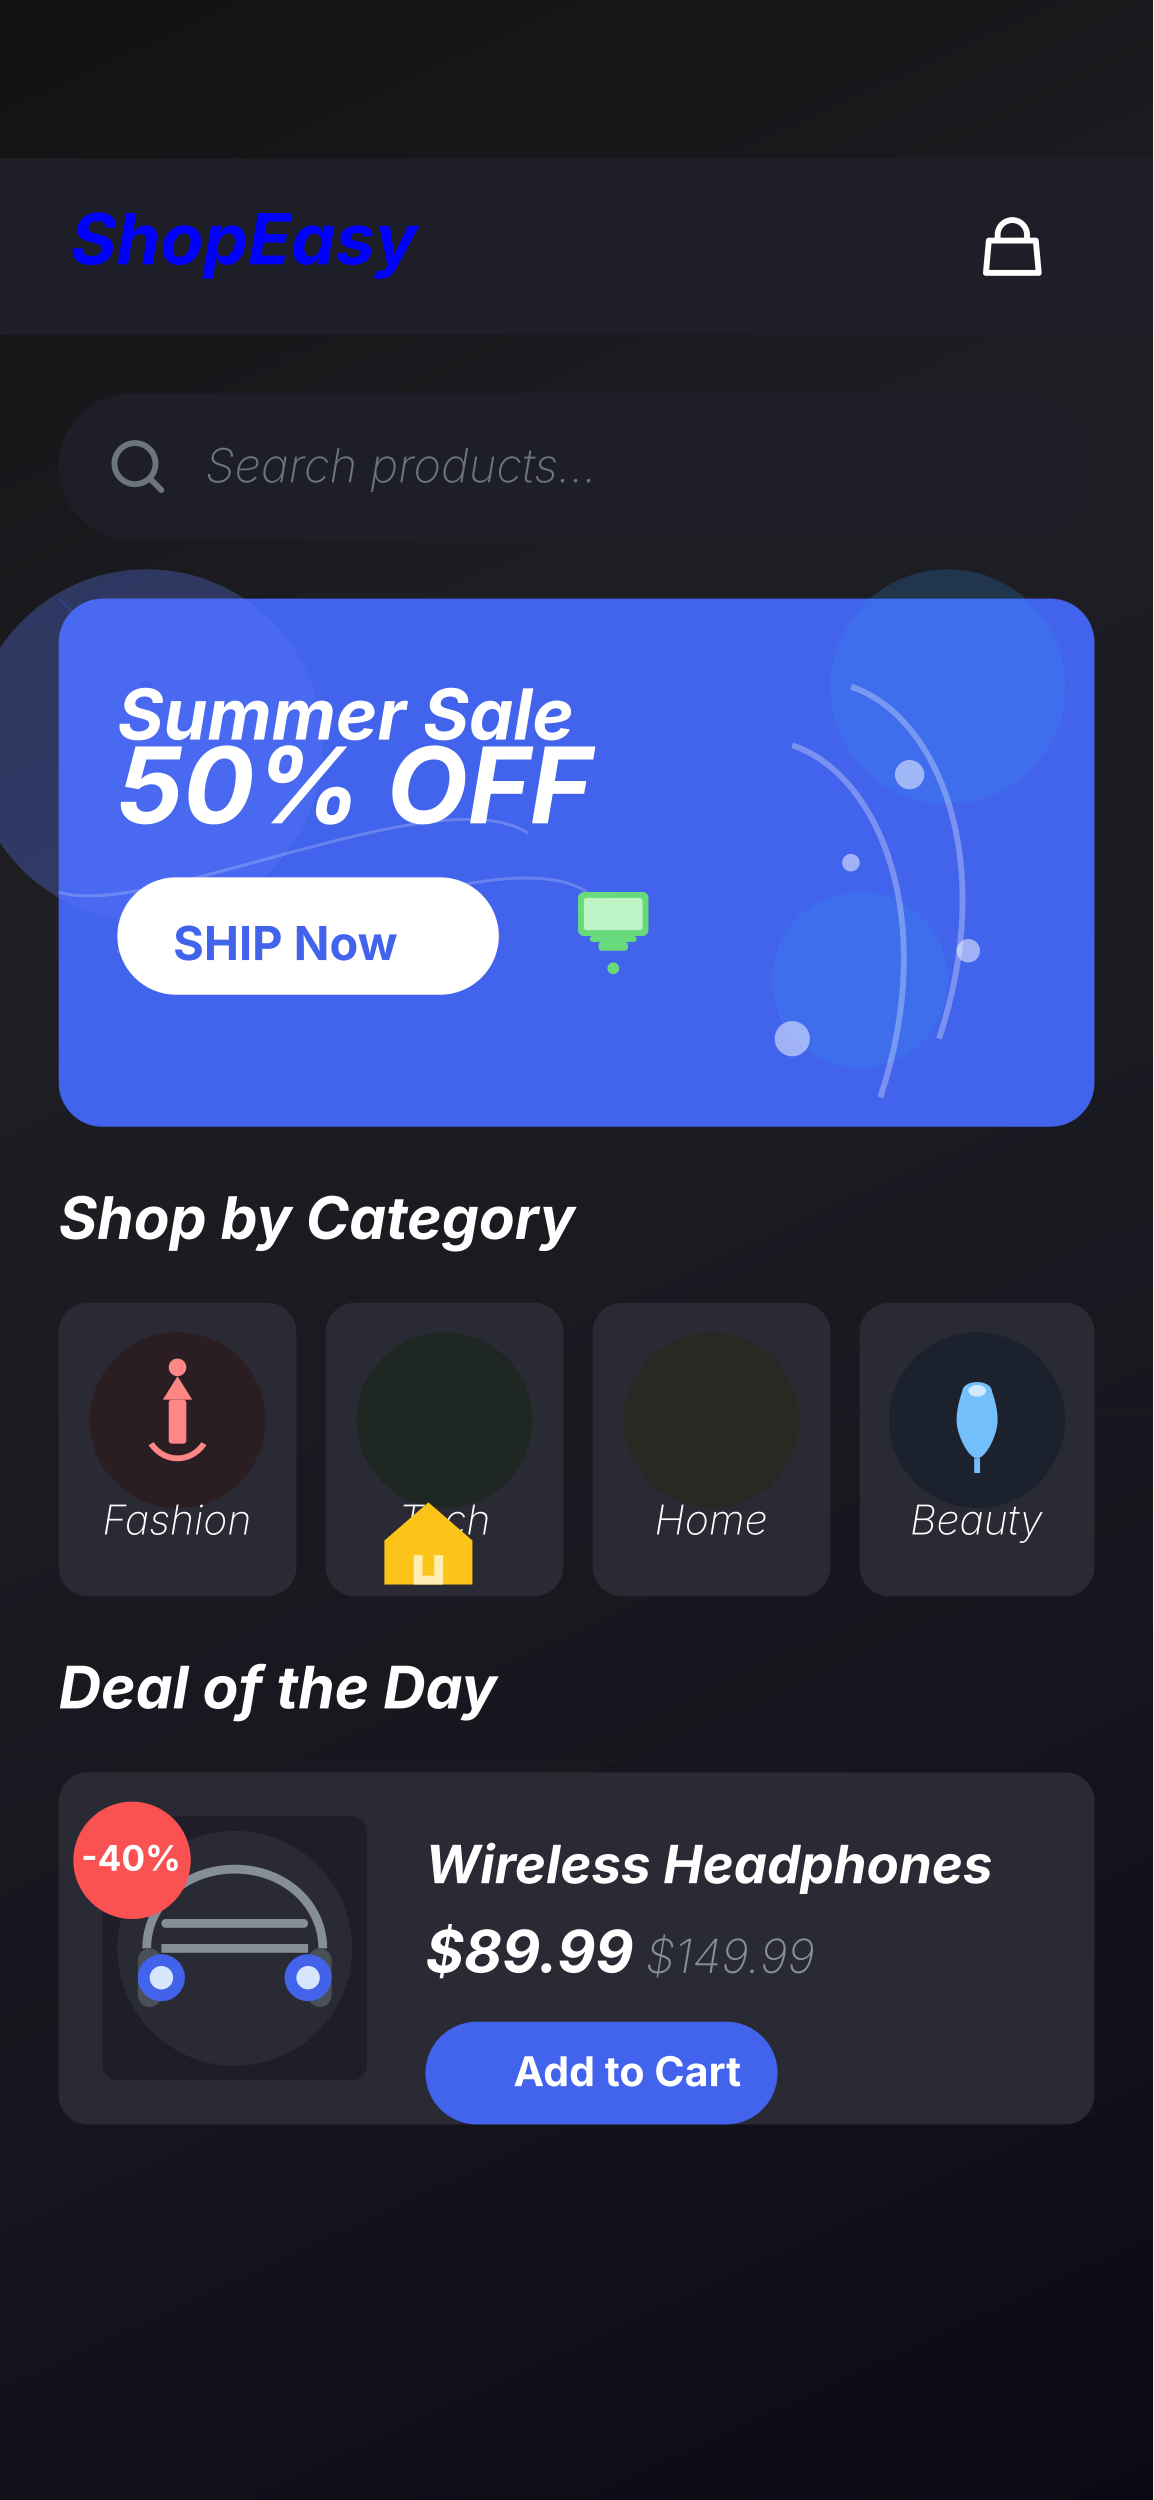
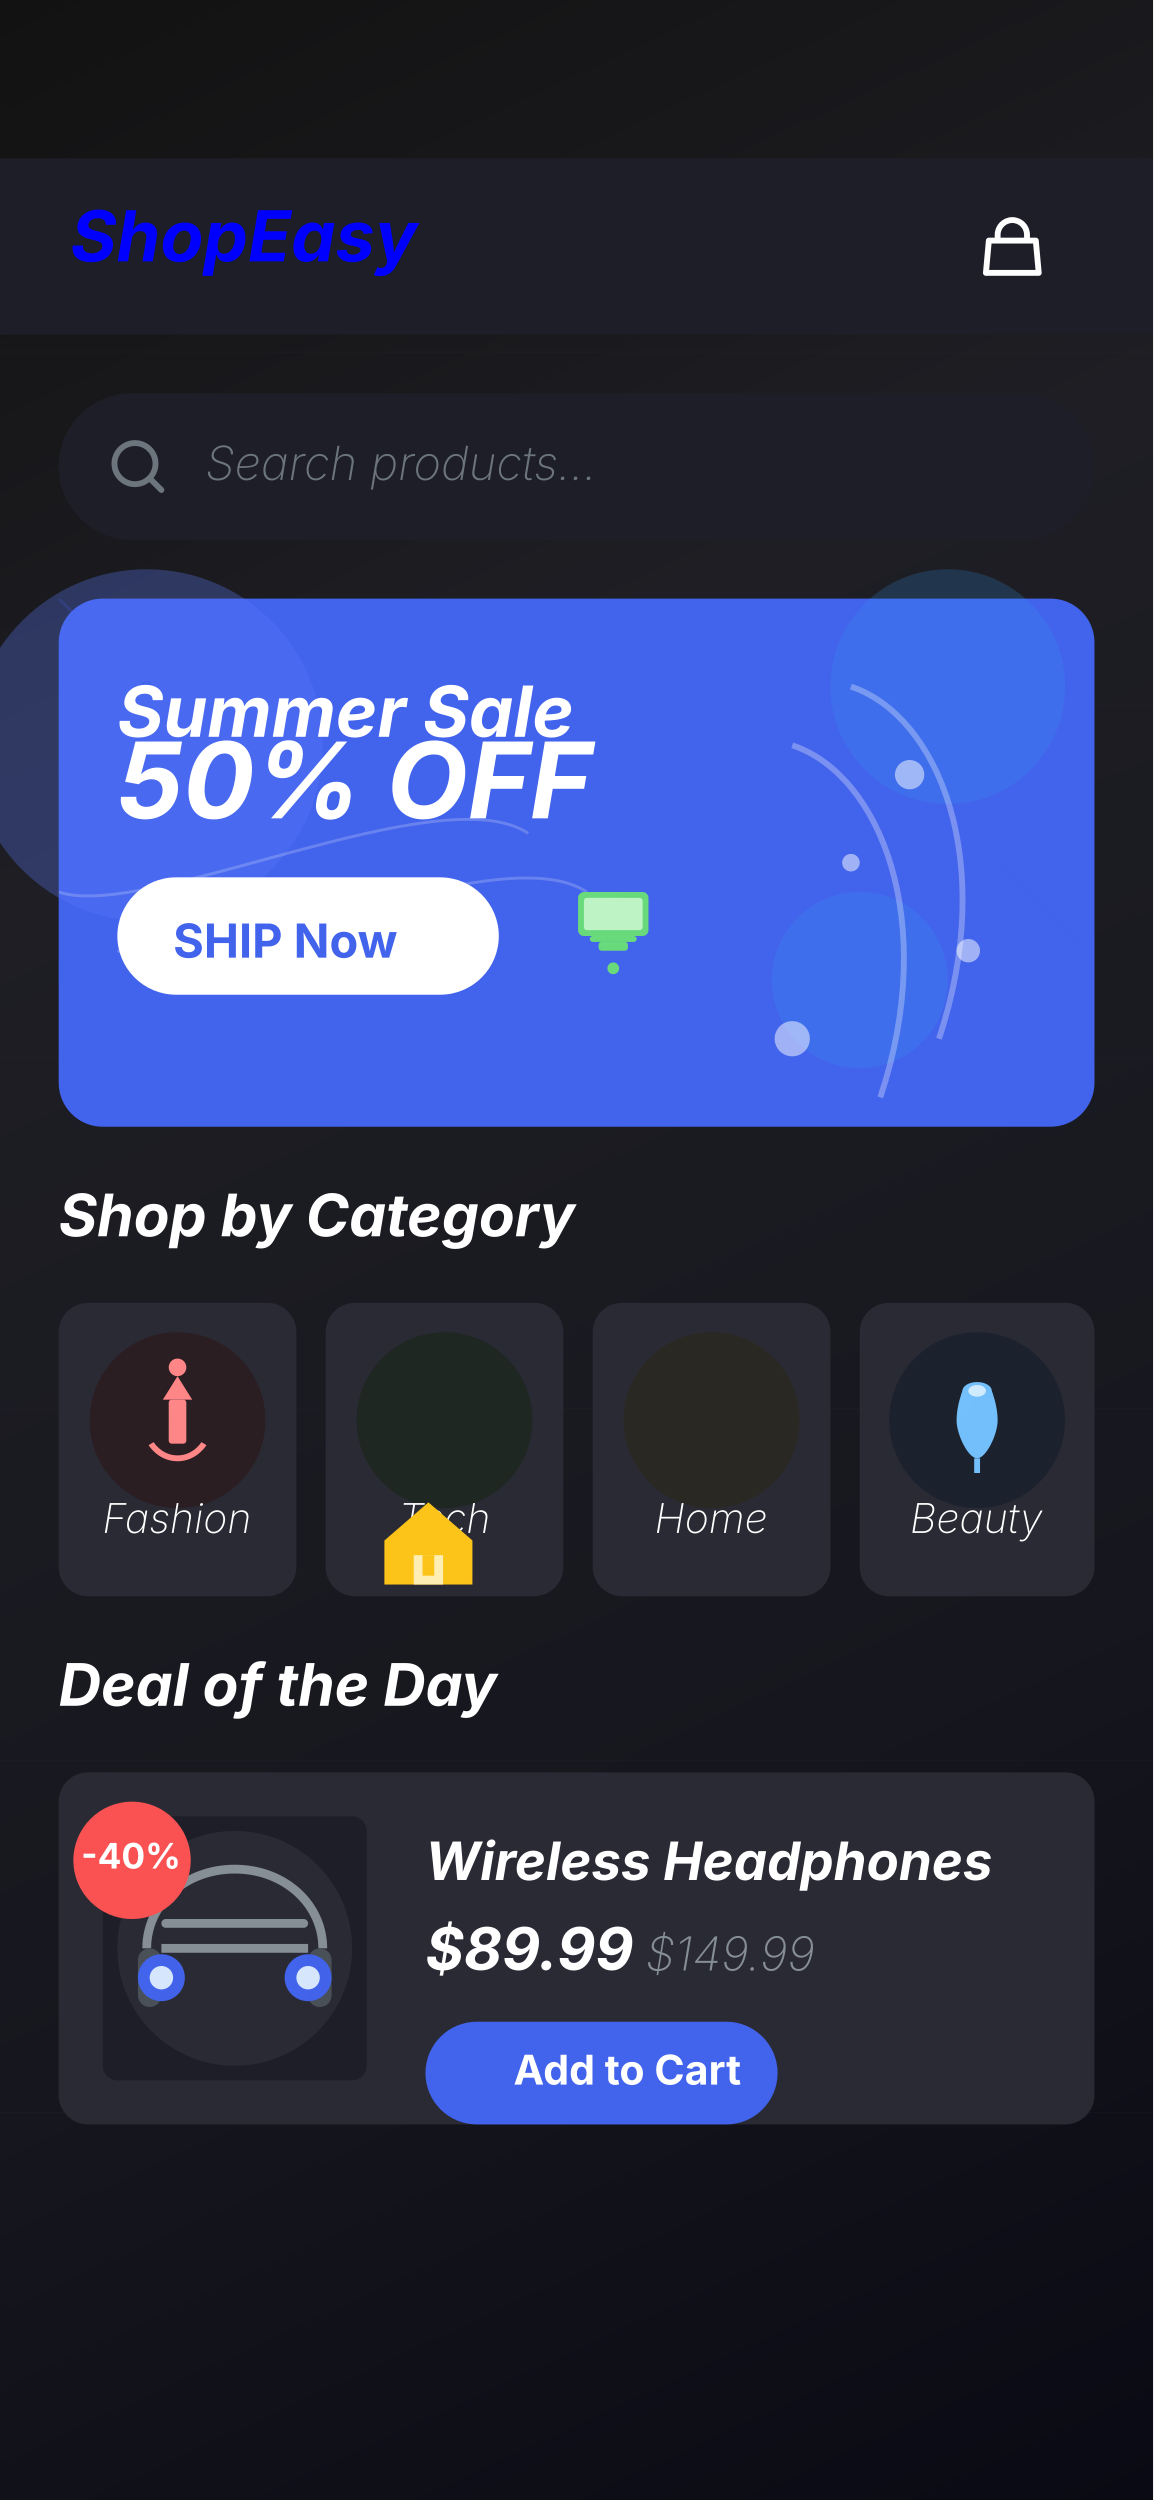
<svg xmlns="http://www.w3.org/2000/svg" width="393" height="852" viewBox="0 0 393 852" fill="none">
-   <rect width="393" height="852" fill="#FFFFFF" />
+   <rect width="393" height="852" fill="#F5F5F5" />
  <g id="ecommerce_homepage" clip-path="url(#clip0_0_1)">
-     <path id="Vector" d="M393 0H0V852H393V0Z" fill="#FFFFFF" />
+     <path id="Vector" d="M393 0H0V852H393V0Z" fill="white" />
    <g id="Clip path group">
      <mask id="mask0_0_1" style="mask-type:luminance" maskUnits="userSpaceOnUse" x="0" y="0" width="393" height="852">
        <g id="clip0_0_1">
          <path id="Vector_2" d="M393 0H0V852H393V0Z" fill="white" />
        </g>
      </mask>
      <g mask="url(#mask0_0_1)">
        <g id="ecommerce_homepage_2">
-           <path id="Vector_3" d="M393 0H0V852H393V0Z" fill="url(#paint0_linear_0_1)" />
-           <path id="Vector_2_2" opacity="0.1" d="M0 120H393" stroke="#303042" stroke-width="0.5" />
-           <path id="Vector_3_2" opacity="0.1" d="M0 240H393" stroke="#303042" stroke-width="0.5" />
-           <path id="Vector_4" opacity="0.1" d="M0 360H393" stroke="#303042" stroke-width="0.5" />
-           <path id="Vector_5" opacity="0.1" d="M0 480H393" stroke="#303042" stroke-width="0.5" />
-           <path id="Vector_6" opacity="0.1" d="M0 600H393" stroke="#303042" stroke-width="0.5" />
-           <path id="Vector_7" opacity="0.1" d="M0 720H393" stroke="#303042" stroke-width="0.5" />
-           <path id="Vector_8" d="M393 54H0V114H393V54Z" fill="url(#paint1_linear_0_1)" />
-           <text id="ShopEasy" fill="#0000FF" xml:space="preserve" style="white-space: pre" font-family="SF Pro Display" font-size="24" font-style="italic" font-weight="bold" letter-spacing="0em">
-             <tspan x="24" y="90.062">ShopEasy</tspan>
-           </text>
-           <g id="shoppingBag">
-             <path id="Vector_9" d="M340 82V80C340 77.239 342.239 75 345 75C347.761 75 350 77.239 350 80V82M337 82H353L354 93H336L337 82Z" stroke="white" stroke-width="2" stroke-linecap="round" stroke-linejoin="round" />
-           </g>
-           <path id="Vector_10" d="M348 134H45C31.193 134 20 145.193 20 159C20 172.807 31.193 184 45 184H348C361.807 184 373 172.807 373 159C373 145.193 361.807 134 348 134Z" fill="#1E1E28" />
-           <g id="searchIcon">
-             <path id="Vector_11" d="M46 165C49.866 165 53 161.866 53 158C53 154.134 49.866 151 46 151C42.134 151 39 154.134 39 158C39 161.866 42.134 165 46 165Z" stroke="#6C757D" stroke-width="2" />
-             <path id="Vector_12" d="M55 167L51 163" stroke="#6C757D" stroke-width="2" stroke-linecap="round" />
-           </g>
-           <text id="Search products..." fill="#6C757D" xml:space="preserve" style="white-space: pre" font-family="SF Pro Text" font-size="16" font-style="italic" font-weight="200" letter-spacing="0em">
-             <tspan x="70" y="164.376">Search products...</tspan>
-           </text>
-           <path id="Vector_13" d="M358 204H35C26.716 204 20 210.716 20 219V369C20 377.284 26.716 384 35 384H358C366.284 384 373 377.284 373 369V219C373 210.716 366.284 204 358 204Z" fill="url(#paint2_linear_0_1)" />
-           <path id="Vector_14" opacity="0.3" d="M50 314C83.137 314 110 287.137 110 254C110 220.863 83.137 194 50 194C16.863 194 -10 220.863 -10 254C-10 287.137 16.863 314 50 314Z" fill="#5C7CFA" />
-           <path id="Vector_15" opacity="0.2" d="M323 274C345.091 274 363 256.091 363 234C363 211.909 345.091 194 323 194C300.909 194 283 211.909 283 234C283 256.091 300.909 274 323 274Z" fill="#339AF0" />
-           <path id="Vector_16" opacity="0.2" d="M293 364C309.569 364 323 350.569 323 334C323 317.431 309.569 304 293 304C276.431 304 263 317.431 263 334C263 350.569 276.431 364 293 364Z" fill="#339AF0" />
+           <path id="Vector_3" d="M393 0H0V852H393V0Z" fill="white" />
          <g id="Clip path group_2">
-             <mask id="mask1_0_1" style="mask-type:luminance" maskUnits="userSpaceOnUse" x="20" y="204" width="350" height="180">
-               <g id="clip1_0_1">
-                 <path id="Vector_17" d="M370 204H20V384H370V204Z" fill="white" />
-               </g>
-             </mask>
-             <g mask="url(#mask1_0_1)">
-               <g id="bannerElements">
-                 <path id="Vector_17_2" opacity="0.3" d="M290 234C320 244 340 294 320 354" stroke="white" stroke-width="2" />
-                 <path id="Vector_18" opacity="0.3" d="M270 254C300 264 320 314 300 374" stroke="white" stroke-width="2" />
-                 <path id="Vector_19" opacity="0.5" d="M310 269C312.761 269 315 266.761 315 264C315 261.239 312.761 259 310 259C307.239 259 305 261.239 305 264C305 266.761 307.239 269 310 269Z" fill="white" />
-                 <path id="Vector_20" opacity="0.5" d="M290 297C291.657 297 293 295.657 293 294C293 292.343 291.657 291 290 291C288.343 291 287 292.343 287 294C287 295.657 288.343 297 290 297Z" fill="white" />
-                 <path id="Vector_21" opacity="0.5" d="M330 328C332.209 328 334 326.209 334 324C334 321.791 332.209 320 330 320C327.791 320 326 321.791 326 324C326 326.209 327.791 328 330 328Z" fill="white" />
-                 <path id="Vector_22" opacity="0.5" d="M270 360C273.314 360 276 357.314 276 354C276 350.686 273.314 348 270 348C266.686 348 264 350.686 264 354C264 357.314 266.686 360 270 360Z" fill="white" />
-                 <path id="Vector_23" opacity="0.2" d="M40 324C70 334 170 284 200 304" stroke="white" />
-                 <path id="Vector_24" opacity="0.2" d="M20 304C50 314 150 264 180 284" stroke="white" />
-                 <path id="Vector_25" opacity="0.2" d="M20 204L50 234L20 264" stroke="#4263EB" />
-                 <path id="Vector_26" opacity="0.2" d="M340 354L370 324L340 294" stroke="#4263EB" />
-                 <path id="Vector_27" d="M50 236C51.105 236 52 235.105 52 234C52 232.895 51.105 232 50 232C48.895 232 48 232.895 48 234C48 235.105 48.895 236 50 236Z" fill="#4263EB" />
-                 <path id="Vector_28" d="M340 326C341.105 326 342 325.105 342 324C342 322.895 341.105 322 340 322C338.895 322 338 322.895 338 324C338 325.105 338.895 326 340 326Z" fill="#4263EB" />
+             <g id="Mask group">
+               <mask id="mask1_0_1" style="mask-type:luminance" maskUnits="userSpaceOnUse" x="0" y="0" width="393" height="852">
+                 <g id="Group">
+                   <g id="clip0_0_1_2">
+                     <path id="Vector_2_2" d="M393 0H0V852H393V0Z" fill="white" />
+                   </g>
+                 </g>
+               </mask>
+               <g mask="url(#mask1_0_1)">
+                 <g id="Group_2">
+                   <g id="ecommerce_homepage_2_2">
+                     <path id="Vector_3_2" d="M393 0H0V852H393V0Z" fill="url(#paint0_linear_0_1)" />
+                     <path id="Vector_2_2_2" opacity="0.1" d="M0 120H393" stroke="#303042" stroke-width="0.5" />
+                     <path id="Vector_3_2_2" opacity="0.1" d="M0 240H393" stroke="#303042" stroke-width="0.5" />
+                     <path id="Vector_4" opacity="0.1" d="M0 360H393" stroke="#303042" stroke-width="0.5" />
+                     <path id="Vector_5" opacity="0.1" d="M0 480H393" stroke="#303042" stroke-width="0.5" />
+                     <path id="Vector_6" opacity="0.1" d="M0 600H393" stroke="#303042" stroke-width="0.5" />
+                     <path id="Vector_7" opacity="0.1" d="M0 720H393" stroke="#303042" stroke-width="0.5" />
+                     <path id="Vector_8" d="M393 54H0V114H393V54Z" fill="url(#paint1_linear_0_1)" />
+                     <text id="ShopEasy" fill="#0000FF" xml:space="preserve" style="white-space: pre" font-family="SF Pro Display" font-size="24" font-style="italic" font-weight="bold" letter-spacing="0em">
+                       <tspan x="24" y="89.094">ShopEasy</tspan>
+                     </text>
+                     <g id="shoppingBag">
+                       <path id="Vector_9" d="M340 82V80C340 77.239 342.239 75 345 75C347.761 75 350 77.239 350 80V82M337 82H353L354 93H336L337 82Z" stroke="white" stroke-width="2" stroke-linecap="round" stroke-linejoin="round" />
+                     </g>
+                     <path id="Vector_10" d="M348 134H45C31.193 134 20 145.193 20 159C20 172.807 31.193 184 45 184H348C361.807 184 373 172.807 373 159C373 145.193 361.807 134 348 134Z" fill="#1E1E28" />
+                     <g id="searchIcon">
+                       <path id="Vector_11" d="M46 165C49.866 165 53 161.866 53 158C53 154.134 49.866 151 46 151C42.134 151 39 154.134 39 158C39 161.866 42.134 165 46 165Z" stroke="#6C757D" stroke-width="2" />
+                       <path id="Vector_12" d="M55 167L51 163" stroke="#6C757D" stroke-width="2" stroke-linecap="round" />
+                     </g>
+                     <text id="Search products..." fill="#6C757D" xml:space="preserve" style="white-space: pre" font-family="SF Pro Text" font-size="16" font-style="italic" font-weight="200" letter-spacing="0em">
+                       <tspan x="70" y="163.564">Search products...</tspan>
+                     </text>
+                     <path id="Vector_13" d="M358 204H35C26.716 204 20 210.716 20 219V369C20 377.284 26.716 384 35 384H358C366.284 384 373 377.284 373 369V219C373 210.716 366.284 204 358 204Z" fill="url(#paint2_linear_0_1)" />
+                     <path id="Vector_14" opacity="0.3" d="M50 314C83.137 314 110 287.137 110 254C110 220.863 83.137 194 50 194C16.863 194 -10 220.863 -10 254C-10 287.137 16.863 314 50 314Z" fill="#5C7CFA" />
+                     <path id="Vector_15" opacity="0.2" d="M323 274C345.091 274 363 256.091 363 234C363 211.909 345.091 194 323 194C300.909 194 283 211.909 283 234C283 256.091 300.909 274 323 274Z" fill="#339AF0" />
+                     <path id="Vector_16" opacity="0.2" d="M293 364C309.569 364 323 350.569 323 334C323 317.431 309.569 304 293 304C276.431 304 263 317.431 263 334C263 350.569 276.431 364 293 364Z" fill="#339AF0" />
+                     <g id="Clip path group_2_2">
+                       <g id="Mask group_2">
+                         <mask id="mask2_0_1" style="mask-type:luminance" maskUnits="userSpaceOnUse" x="20" y="204" width="350" height="180">
+                           <g id="Group_3">
+                             <g id="clip1_0_1">
+                               <path id="Vector_17" d="M370 204H20V384H370V204Z" fill="white" />
+                             </g>
+                           </g>
+                         </mask>
+                         <g mask="url(#mask2_0_1)">
+                           <g id="Group_4">
+                             <g id="bannerElements">
+                               <path id="Vector_17_2" opacity="0.3" d="M290 234C320 244 340 294 320 354" stroke="white" stroke-width="2" />
+                               <path id="Vector_18" opacity="0.3" d="M270 254C300 264 320 314 300 374" stroke="white" stroke-width="2" />
+                               <path id="Vector_19" opacity="0.5" d="M310 269C312.761 269 315 266.761 315 264C315 261.239 312.761 259 310 259C307.239 259 305 261.239 305 264C305 266.761 307.239 269 310 269Z" fill="white" />
+                               <path id="Vector_20" opacity="0.5" d="M290 297C291.657 297 293 295.657 293 294C293 292.343 291.657 291 290 291C288.343 291 287 292.343 287 294C287 295.657 288.343 297 290 297Z" fill="white" />
+                               <path id="Vector_21" opacity="0.5" d="M330 328C332.209 328 334 326.209 334 324C334 321.791 332.209 320 330 320C327.791 320 326 321.791 326 324C326 326.209 327.791 328 330 328Z" fill="white" />
+                               <path id="Vector_22" opacity="0.5" d="M270 360C273.314 360 276 357.314 276 354C276 350.686 273.314 348 270 348C266.686 348 264 350.686 264 354C264 357.314 266.686 360 270 360Z" fill="white" />
+                               <path id="Vector_23" opacity="0.2" d="M40 324C70 334 170 284 200 304" stroke="white" />
+                               <path id="Vector_24" opacity="0.2" d="M20 304C50 314 150 264 180 284" stroke="white" />
+                               <path id="Vector_25" opacity="0.2" d="M20 204L50 234L20 264" stroke="#4263EB" />
+                               <path id="Vector_26" opacity="0.2" d="M340 354L370 324L340 294" stroke="#4263EB" />
+                               <path id="Vector_27" d="M50 236C51.105 236 52 235.105 52 234C52 232.895 51.105 232 50 232C48.895 232 48 232.895 48 234C48 235.105 48.895 236 50 236Z" fill="#4263EB" />
+                               <path id="Vector_28" d="M340 326C341.105 326 342 325.105 342 324C342 322.895 341.105 322 340 322C338.895 322 338 322.895 338 324C338 325.105 338.895 326 340 326Z" fill="#4263EB" />
+                             </g>
+                           </g>
+                         </g>
+                       </g>
+                     </g>
+                     <text id="Summer Sale" fill="white" xml:space="preserve" style="white-space: pre" font-family="SF Pro Display" font-size="24" font-style="italic" font-weight="bold" letter-spacing="0em">
+                       <tspan x="40" y="251.093">Summer Sale</tspan>
+                     </text>
+                     <text id="50% OFF" fill="white" xml:space="preserve" style="white-space: pre" font-family="SF Pro Display" font-size="36" font-style="italic" font-weight="bold" letter-spacing="0em">
+                       <tspan x="40" y="278.891">50% OFF</tspan>
+                     </text>
+                     <path id="Vector_29" d="M150 299H60C48.954 299 40 307.954 40 319C40 330.046 48.954 339 60 339H150C161.046 339 170 330.046 170 319C170 307.954 161.046 299 150 299Z" fill="white" />
+                     <text id="SHOP NOW" fill="#4263EB" xml:space="preserve" style="white-space: pre" font-family="SF Pro Text" font-size="16" font-weight="bold" letter-spacing="0em">
+                       <tspan x="59" y="326.375">SHIP Now</tspan>
+                     </text>
+                     <text id="Shop by Category" fill="white" xml:space="preserve" style="white-space: pre" font-family="SF Pro Display" font-size="20" font-style="italic" font-weight="bold" letter-spacing="0em">
+                       <tspan x="20" y="421.327">Shop by Category</tspan>
+                     </text>
+                     <path id="Vector_30" d="M91 444H30C24.477 444 20 448.477 20 454V534C20 539.523 24.477 544 30 544H91C96.523 544 101 539.523 101 534V454C101 448.477 96.523 444 91 444Z" fill="url(#paint3_linear_0_1)" />
+                     <path id="Vector_31" opacity="0.5" d="M60.5 514C77.069 514 90.5 500.569 90.5 484C90.5 467.431 77.069 454 60.5 454C43.931 454 30.5 467.431 30.5 484C30.5 500.569 43.931 514 60.5 514Z" fill="#2A1212" />
+                     <g id="fashionIcon">
+                       <path id="Vector_32" d="M60.5 469L65.5 477H55.5L60.5 469Z" fill="url(#paint4_linear_0_1)" />
+                       <path id="Vector_33" d="M62.5 477H58.5C57.948 477 57.5 477.448 57.5 478V491C57.5 491.552 57.948 492 58.5 492H62.5C63.052 492 63.5 491.552 63.5 491V478C63.5 477.448 63.052 477 62.5 477Z" fill="url(#paint5_linear_0_1)" />
+                       <path id="Vector_34" d="M51.5 492C51.5 492 54.5 497 60.5 497C66.5 497 69.5 492 69.5 492" stroke="url(#paint6_linear_0_1)" stroke-width="2" />
+                       <path id="Vector_35" d="M60.5 469C62.157 469 63.5 467.657 63.5 466C63.5 464.343 62.157 463 60.5 463C58.843 463 57.5 464.343 57.5 466C57.5 467.657 58.843 469 60.5 469Z" fill="url(#paint7_linear_0_1)" />
+                     </g>
+                     <text id="Fashion" fill="white" xml:space="preserve" style="white-space: pre" font-family="SF Pro Text" font-size="14" font-style="italic" font-weight="200" letter-spacing="0em">
+                       <tspan x="34.899" y="522.431">Fashion</tspan>
+                     </text>
+                     <path id="Vector_36" d="M182 444H121C115.477 444 111 448.477 111 454V534C111 539.523 115.477 544 121 544H182C187.523 544 192 539.523 192 534V454C192 448.477 187.523 444 182 444Z" fill="url(#paint8_linear_0_1)" />
+                     <path id="Vector_37" opacity="0.5" d="M151.5 514C168.069 514 181.5 500.569 181.5 484C181.5 467.431 168.069 454 151.5 454C134.931 454 121.5 467.431 121.5 484C121.5 500.569 134.931 514 151.5 514Z" fill="#122310" />
+                     <text id="Tech" fill="white" xml:space="preserve" style="white-space: pre" font-family="SF Pro Text" font-size="14" font-style="italic" font-weight="200" letter-spacing="0em">
+                       <tspan x="135.777" y="522.431">Tech</tspan>
+                     </text>
+                     <path id="Vector_43" d="M273 444H212C206.477 444 202 448.477 202 454V534C202 539.523 206.477 544 212 544H273C278.523 544 283 539.523 283 534V454C283 448.477 278.523 444 273 444Z" fill="url(#paint9_linear_0_1)" />
+                     <path id="Vector_44" opacity="0.5" d="M242.5 514C259.069 514 272.5 500.569 272.5 484C272.5 467.431 259.069 454 242.5 454C225.931 454 212.5 467.431 212.5 484C212.5 500.569 225.931 514 242.5 514Z" fill="#2A2511" />
+                     <g id="homeIcon">
+                       <path id="Vector_45" d="M131 525L146 512L161 525V540H131V525Z" fill="url(#paint10_linear_0_1)" />
+                       <path id="Vector_46" opacity="0.8" d="M151 530H141V540H151V530Z" fill="#FFF9DB" />
+                       <path id="Vector_47" d="M148 530H144V537H148V530Z" fill="url(#paint11_linear_0_1)" />
+                     </g>
+                     <text id="Home" fill="white" xml:space="preserve" style="white-space: pre" font-family="SF Pro Text" font-size="14" font-style="italic" font-weight="200" letter-spacing="0em">
+                       <tspan x="223.045" y="522.431">Home</tspan>
+                     </text>
+                     <path id="Vector_48" d="M363 444H303C297.477 444 293 448.477 293 454V534C293 539.523 297.477 544 303 544H363C368.523 544 373 539.523 373 534V454C373 448.477 368.523 444 363 444Z" fill="url(#paint12_linear_0_1)" />
+                     <path id="Vector_49" opacity="0.5" d="M333 514C349.569 514 363 500.569 363 484C363 467.431 349.569 454 333 454C316.431 454 303 467.431 303 484C303 500.569 316.431 514 333 514Z" fill="#0E1A25" />
+                     <g id="beautyIcon">
+                       <path id="Vector_50" d="M328 474C328 474 326 479 326 484C326 489 330 497 333 497C336 497 340 489 340 484C340 479 338 474 338 474H328Z" fill="url(#paint13_linear_0_1)" />
+                       <path id="Vector_51" d="M333 477C335.761 477 338 475.657 338 474C338 472.343 335.761 471 333 471C330.239 471 328 472.343 328 474C328 475.657 330.239 477 333 477Z" fill="url(#paint14_linear_0_1)" />
+                       <path id="Vector_52" opacity="0.8" d="M333 476C334.657 476 336 475.105 336 474C336 472.895 334.657 472 333 472C331.343 472 330 472.895 330 474C330 475.105 331.343 476 333 476Z" fill="#E7F5FF" />
+                       <path id="Vector_53" d="M334 497H332V502H334V497Z" fill="url(#paint15_linear_0_1)" />
+                     </g>
+                     <text id="Beauty" fill="white" xml:space="preserve" style="white-space: pre" font-family="SF Pro Text" font-size="14" font-style="italic" font-weight="200" letter-spacing="0em">
+                       <tspan x="310.1" y="522.431">Beauty</tspan>
+                     </text>
+                     <text id="Deal of the Day" fill="white" xml:space="preserve" style="white-space: pre" font-family="SF Pro Display" font-size="20" font-style="italic" font-weight="bold" letter-spacing="0em">
+                       <tspan x="20" y="581.327">Deal of the Day</tspan>
+                     </text>
+                     <path id="Vector_54" d="M363 604H30C24.477 604 20 608.477 20 614V714C20 719.523 24.477 724 30 724H363C368.523 724 373 719.523 373 714V614C373 608.477 368.523 604 363 604Z" fill="url(#paint16_linear_0_1)" />
+                     <path id="Vector_55" d="M120 619H40C37.239 619 35 621.239 35 624V704C35 706.761 37.239 709 40 709H120C122.761 709 125 706.761 125 704V624C125 621.239 122.761 619 120 619Z" fill="#1E1E28" />
+                     <g id="headphonesImage">
+                       <path id="Vector_56" d="M80 704C102.091 704 120 686.091 120 664C120 641.909 102.091 624 80 624C57.909 624 40 641.909 40 664C40 686.091 57.909 704 80 704Z" fill="#2A2A35" />
+                       <path id="Vector_57" d="M50 664C50 649 63 637 80 637C97 637 110 649 110 664" stroke="#868E96" stroke-width="3" />
+                       <path id="Vector_58" d="M55 668C55 665.791 53.209 664 51 664C48.791 664 47 665.791 47 668V680C47 682.209 48.791 684 51 684C53.209 684 55 682.209 55 680V668Z" fill="url(#paint17_linear_0_1)" />
+                       <path id="Vector_59" d="M113 668C113 665.791 111.209 664 109 664C106.791 664 105 665.791 105 668V680C105 682.209 106.791 684 109 684C111.209 684 113 682.209 113 680V668Z" fill="url(#paint18_linear_0_1)" />
+                       <path id="Vector_60" d="M55 664H105" stroke="#868E96" stroke-width="3" />
+                       <path id="Vector_61" d="M103.5 654H56.5C55.672 654 55 654.672 55 655.5C55 656.328 55.672 657 56.5 657H103.5C104.328 657 105 656.328 105 655.5C105 654.672 104.328 654 103.5 654Z" fill="#868E96" />
+                       <path id="Vector_62" d="M55 682C59.418 682 63 678.418 63 674C63 669.582 59.418 666 55 666C50.582 666 47 669.582 47 674C47 678.418 50.582 682 55 682Z" fill="url(#paint19_linear_0_1)" />
+                       <path id="Vector_63" d="M105 682C109.418 682 113 678.418 113 674C113 669.582 109.418 666 105 666C100.582 666 97 669.582 97 674C97 678.418 100.582 682 105 682Z" fill="url(#paint20_linear_0_1)" />
+                       <path id="Vector_64" opacity="0.9" d="M55 678C57.209 678 59 676.209 59 674C59 671.791 57.209 670 55 670C52.791 670 51 671.791 51 674C51 676.209 52.791 678 55 678Z" fill="#E7F5FF" />
+                       <path id="Vector_65" opacity="0.9" d="M105 678C107.209 678 109 676.209 109 674C109 671.791 107.209 670 105 670C102.791 670 101 671.791 101 674C101 676.209 102.791 678 105 678Z" fill="#E7F5FF" />
+                     </g>
+                     <path id="Vector_66" d="M45 654C56.046 654 65 645.046 65 634C65 622.954 56.046 614 45 614C33.954 614 25 622.954 25 634C25 645.046 33.954 654 45 654Z" fill="url(#paint21_linear_0_1)" />
+                     <text id="-40%" fill="white" xml:space="preserve" style="white-space: pre" font-family="SF Pro Text" font-size="12" font-weight="bold" letter-spacing="0em">
+                       <tspan x="27.645" y="636.798">-40%</tspan>
+                     </text>
+                     <text id="Wireless Headphones" fill="white" xml:space="preserve" style="white-space: pre" font-family="SF Pro Display" font-size="18" font-style="italic" font-weight="bold" letter-spacing="0em">
+                       <tspan x="145" y="640.694">Wireless Headphones</tspan>
+                     </text>
+                     <text id="$89.99" fill="white" xml:space="preserve" style="white-space: pre" font-family="SF Pro Display" font-size="20" font-style="italic" font-weight="bold" letter-spacing="0em">
+                       <tspan x="145" y="671.327">$89.99</tspan>
+                     </text>
+                     <text id="$149.99" fill="#868E96" xml:space="preserve" style="white-space: pre" font-family="SF Pro Text" font-size="16" font-style="italic" font-weight="200" letter-spacing="0em" text-decoration="line-through">
+                       <tspan x="220" y="671.562">$149.99</tspan>
+                     </text>
+                     <path id="Vector_67" d="M247.5 689H162.5C152.835 689 145 696.835 145 706.5C145 716.165 152.835 724 162.5 724H247.5C257.165 724 265 716.165 265 706.5C265 696.835 257.165 689 247.5 689Z" fill="url(#paint22_linear_0_1)" />
+                     <text id="Add to Cart" fill="white" xml:space="preserve" style="white-space: pre" font-family="SF Pro Text" font-size="14" font-weight="bold" letter-spacing="0em">
+                       <tspan x="175" y="710.431">Add to Cart</tspan>
+                     </text>
+                   </g>
+                 </g>
              </g>
            </g>
          </g>
-           <text id="Summer Sale" fill="white" xml:space="preserve" style="white-space: pre" font-family="SF Pro Display" font-size="24" font-style="italic" font-weight="bold" letter-spacing="0em">
-             <tspan x="40" y="252.062">Summer Sale</tspan>
-           </text>
-           <text id="50% OFF" fill="white" xml:space="preserve" style="white-space: pre" font-family="SF Pro Display" font-size="36" font-style="italic" font-weight="bold" letter-spacing="0em">
-             <tspan x="40" y="280.594">50% OFF</tspan>
-           </text>
-           <path id="Vector_29" d="M150 299H60C48.954 299 40 307.954 40 319C40 330.046 48.954 339 60 339H150C161.046 339 170 330.046 170 319C170 307.954 161.046 299 150 299Z" fill="white" />
-           <text id="SHOP NOW" fill="#4263EB" xml:space="preserve" style="white-space: pre" font-family="SF Pro Text" font-size="16" font-weight="bold" letter-spacing="0em">
-             <tspan x="59" y="327.188">SHIP Now</tspan>
-           </text>
-           <text id="Shop by Category" fill="white" xml:space="preserve" style="white-space: pre" font-family="SF Pro Display" font-size="20" font-style="italic" font-weight="bold" letter-spacing="0em">
-             <tspan x="20" y="422.218">Shop by Category</tspan>
-           </text>
-           <path id="Vector_30" d="M91 444H30C24.477 444 20 448.477 20 454V534C20 539.523 24.477 544 30 544H91C96.523 544 101 539.523 101 534V454C101 448.477 96.523 444 91 444Z" fill="url(#paint3_linear_0_1)" />
-           <path id="Vector_31" opacity="0.5" d="M60.5 514C77.069 514 90.5 500.569 90.5 484C90.5 467.431 77.069 454 60.5 454C43.931 454 30.5 467.431 30.5 484C30.5 500.569 43.931 514 60.5 514Z" fill="#2A1212" />
-           <g id="fashionIcon">
-             <path id="Vector_32" d="M60.5 469L65.5 477H55.5L60.5 469Z" fill="url(#paint4_linear_0_1)" />
-             <path id="Vector_33" d="M62.5 477H58.5C57.948 477 57.5 477.448 57.5 478V491C57.5 491.552 57.948 492 58.5 492H62.5C63.052 492 63.5 491.552 63.5 491V478C63.5 477.448 63.052 477 62.5 477Z" fill="url(#paint5_linear_0_1)" />
-             <path id="Vector_34" d="M51.5 492C51.5 492 54.5 497 60.5 497C66.5 497 69.5 492 69.5 492" stroke="url(#paint6_linear_0_1)" stroke-width="2" />
-             <path id="Vector_35" d="M60.5 469C62.157 469 63.5 467.657 63.5 466C63.5 464.343 62.157 463 60.5 463C58.843 463 57.5 464.343 57.5 466C57.5 467.657 58.843 469 60.5 469Z" fill="url(#paint7_linear_0_1)" />
+           <g id="techIcon">
+             <path id="Vector_38" d="M219 304H199C197.895 304 197 304.895 197 306V317C197 318.105 197.895 319 199 319H219C220.105 319 221 318.105 221 317V306C221 304.895 220.105 304 219 304Z" fill="url(#paint23_linear_0_1)" />
+             <path id="Vector_39" d="M216 319H202C201.448 319 201 319.448 201 320C201 320.552 201.448 321 202 321H216C216.552 321 217 320.552 217 320C217 319.448 216.552 319 216 319Z" fill="url(#paint24_linear_0_1)" />
+             <path id="Vector_40" d="M213 321H205C204.448 321 204 321.448 204 322V323C204 323.552 204.448 324 205 324H213C213.552 324 214 323.552 214 323V322C214 321.448 213.552 321 213 321Z" fill="url(#paint25_linear_0_1)" />
+             <path id="Vector_41" opacity="0.8" d="M218 306H200C199.448 306 199 306.448 199 307V316C199 316.552 199.448 317 200 317H218C218.552 317 219 316.552 219 316V307C219 306.448 218.552 306 218 306Z" fill="#D3F9D8" />
+             <path id="Vector_42" d="M209 332C210.105 332 211 331.105 211 330C211 328.895 210.105 328 209 328C207.895 328 207 328.895 207 330C207 331.105 207.895 332 209 332Z" fill="url(#paint26_linear_0_1)" />
          </g>
-           <text id="Fashion" fill="white" xml:space="preserve" style="white-space: pre" font-family="SF Pro Text" font-size="14" font-style="italic" font-weight="200" letter-spacing="0em">
-             <tspan x="34.899" y="522.954">Fashion</tspan>
-           </text>
-           <path id="Vector_36" d="M182 444H121C115.477 444 111 448.477 111 454V534C111 539.523 115.477 544 121 544H182C187.523 544 192 539.523 192 534V454C192 448.477 187.523 444 182 444Z" fill="url(#paint8_linear_0_1)" />
-           <path id="Vector_37" opacity="0.5" d="M151.5 514C168.069 514 181.5 500.569 181.5 484C181.5 467.431 168.069 454 151.5 454C134.931 454 121.5 467.431 121.5 484C121.5 500.569 134.931 514 151.5 514Z" fill="#122310" />
-           <text id="Tech" fill="white" xml:space="preserve" style="white-space: pre" font-family="SF Pro Text" font-size="14" font-style="italic" font-weight="200" letter-spacing="0em">
-             <tspan x="135.777" y="522.954">Tech</tspan>
-           </text>
-           <path id="Vector_43" d="M273 444H212C206.477 444 202 448.477 202 454V534C202 539.523 206.477 544 212 544H273C278.523 544 283 539.523 283 534V454C283 448.477 278.523 444 273 444Z" fill="url(#paint9_linear_0_1)" />
-           <path id="Vector_44" opacity="0.5" d="M242.5 514C259.069 514 272.5 500.569 272.5 484C272.5 467.431 259.069 454 242.5 454C225.931 454 212.5 467.431 212.5 484C212.5 500.569 225.931 514 242.5 514Z" fill="#2A2511" />
-           <g id="homeIcon">
-             <path id="Vector_45" d="M131 525L146 512L161 525V540H131V525Z" fill="url(#paint10_linear_0_1)" />
-             <path id="Vector_46" opacity="0.8" d="M151 530H141V540H151V530Z" fill="#FFF9DB" />
-             <path id="Vector_47" d="M148 530H144V537H148V530Z" fill="url(#paint11_linear_0_1)" />
-           </g>
-           <text id="Home" fill="white" xml:space="preserve" style="white-space: pre" font-family="SF Pro Text" font-size="14" font-style="italic" font-weight="200" letter-spacing="0em">
-             <tspan x="223.045" y="522.954">Home</tspan>
-           </text>
-           <path id="Vector_48" d="M363 444H303C297.477 444 293 448.477 293 454V534C293 539.523 297.477 544 303 544H363C368.523 544 373 539.523 373 534V454C373 448.477 368.523 444 363 444Z" fill="url(#paint12_linear_0_1)" />
-           <path id="Vector_49" opacity="0.5" d="M333 514C349.569 514 363 500.569 363 484C363 467.431 349.569 454 333 454C316.431 454 303 467.431 303 484C303 500.569 316.431 514 333 514Z" fill="#0E1A25" />
-           <g id="beautyIcon">
-             <path id="Vector_50" d="M328 474C328 474 326 479 326 484C326 489 330 497 333 497C336 497 340 489 340 484C340 479 338 474 338 474H328Z" fill="url(#paint13_linear_0_1)" />
-             <path id="Vector_51" d="M333 477C335.761 477 338 475.657 338 474C338 472.343 335.761 471 333 471C330.239 471 328 472.343 328 474C328 475.657 330.239 477 333 477Z" fill="url(#paint14_linear_0_1)" />
-             <path id="Vector_52" opacity="0.8" d="M333 476C334.657 476 336 475.105 336 474C336 472.895 334.657 472 333 472C331.343 472 330 472.895 330 474C330 475.105 331.343 476 333 476Z" fill="#E7F5FF" />
-             <path id="Vector_53" d="M334 497H332V502H334V497Z" fill="url(#paint15_linear_0_1)" />
-           </g>
-           <text id="Beauty" fill="white" xml:space="preserve" style="white-space: pre" font-family="SF Pro Text" font-size="14" font-style="italic" font-weight="200" letter-spacing="0em">
-             <tspan x="310.1" y="522.954">Beauty</tspan>
-           </text>
-           <text id="Deal of the Day" fill="white" xml:space="preserve" style="white-space: pre" font-family="SF Pro Display" font-size="20" font-style="italic" font-weight="bold" letter-spacing="0em">
-             <tspan x="20" y="582.218">Deal of the Day</tspan>
-           </text>
-           <path id="Vector_54" d="M363 604H30C24.477 604 20 608.477 20 614V714C20 719.523 24.477 724 30 724H363C368.523 724 373 719.523 373 714V614C373 608.477 368.523 604 363 604Z" fill="url(#paint16_linear_0_1)" />
-           <path id="Vector_55" d="M120 619H40C37.239 619 35 621.239 35 624V704C35 706.761 37.239 709 40 709H120C122.761 709 125 706.761 125 704V624C125 621.239 122.761 619 120 619Z" fill="#1E1E28" />
-           <g id="headphonesImage">
-             <path id="Vector_56" d="M80 704C102.091 704 120 686.091 120 664C120 641.909 102.091 624 80 624C57.909 624 40 641.909 40 664C40 686.091 57.909 704 80 704Z" fill="#2A2A35" />
-             <path id="Vector_57" d="M50 664C50 649 63 637 80 637C97 637 110 649 110 664" stroke="#868E96" stroke-width="3" />
-             <path id="Vector_58" d="M55 668C55 665.791 53.209 664 51 664C48.791 664 47 665.791 47 668V680C47 682.209 48.791 684 51 684C53.209 684 55 682.209 55 680V668Z" fill="url(#paint17_linear_0_1)" />
-             <path id="Vector_59" d="M113 668C113 665.791 111.209 664 109 664C106.791 664 105 665.791 105 668V680C105 682.209 106.791 684 109 684C111.209 684 113 682.209 113 680V668Z" fill="url(#paint18_linear_0_1)" />
-             <path id="Vector_60" d="M55 664H105" stroke="#868E96" stroke-width="3" />
-             <path id="Vector_61" d="M103.5 654H56.5C55.672 654 55 654.672 55 655.5C55 656.328 55.672 657 56.5 657H103.5C104.328 657 105 656.328 105 655.5C105 654.672 104.328 654 103.5 654Z" fill="#868E96" />
-             <path id="Vector_62" d="M55 682C59.418 682 63 678.418 63 674C63 669.582 59.418 666 55 666C50.582 666 47 669.582 47 674C47 678.418 50.582 682 55 682Z" fill="url(#paint19_linear_0_1)" />
-             <path id="Vector_63" d="M105 682C109.418 682 113 678.418 113 674C113 669.582 109.418 666 105 666C100.582 666 97 669.582 97 674C97 678.418 100.582 682 105 682Z" fill="url(#paint20_linear_0_1)" />
-             <path id="Vector_64" opacity="0.9" d="M55 678C57.209 678 59 676.209 59 674C59 671.791 57.209 670 55 670C52.791 670 51 671.791 51 674C51 676.209 52.791 678 55 678Z" fill="#E7F5FF" />
-             <path id="Vector_65" opacity="0.9" d="M105 678C107.209 678 109 676.209 109 674C109 671.791 107.209 670 105 670C102.791 670 101 671.791 101 674C101 676.209 102.791 678 105 678Z" fill="#E7F5FF" />
-           </g>
-           <path id="Vector_66" d="M45 654C56.046 654 65 645.046 65 634C65 622.954 56.046 614 45 614C33.954 614 25 622.954 25 634C25 645.046 33.954 654 45 654Z" fill="url(#paint21_linear_0_1)" />
-           <text id="-40%" fill="white" xml:space="preserve" style="white-space: pre" font-family="SF Pro Text" font-size="12" font-weight="bold" letter-spacing="0em">
-             <tspan x="27.645" y="637.532">-40%</tspan>
-           </text>
-           <text id="Wireless Headphones" fill="white" xml:space="preserve" style="white-space: pre" font-family="SF Pro Display" font-size="18" font-style="italic" font-weight="bold" letter-spacing="0em">
-             <tspan x="145" y="641.796">Wireless Headphones</tspan>
-           </text>
-           <text id="$89.99" fill="white" xml:space="preserve" style="white-space: pre" font-family="SF Pro Display" font-size="20" font-style="italic" font-weight="bold" letter-spacing="0em">
-             <tspan x="145" y="672.218">$89.99</tspan>
-           </text>
-           <text id="$149.99" fill="#868E96" xml:space="preserve" style="white-space: pre" font-family="SF Pro Text" font-size="16" font-style="italic" font-weight="200" letter-spacing="0em" text-decoration="line-through">
-             <tspan x="220" y="672.375">$149.99</tspan>
-           </text>
-           <path id="Vector_67" d="M247.5 689H162.5C152.835 689 145 696.835 145 706.5C145 716.165 152.835 724 162.5 724H247.5C257.165 724 265 716.165 265 706.5C265 696.835 257.165 689 247.5 689Z" fill="url(#paint22_linear_0_1)" />
-           <text id="Add to Cart" fill="white" xml:space="preserve" style="white-space: pre" font-family="SF Pro Text" font-size="14" font-weight="bold" letter-spacing="0em">
-             <tspan x="175" y="710.954">Add to Cart</tspan>
-           </text>
        </g>
      </g>
-     </g>
-     <g id="techIcon">
-       <path id="Vector_38" d="M219 304H199C197.895 304 197 304.895 197 306V317C197 318.105 197.895 319 199 319H219C220.105 319 221 318.105 221 317V306C221 304.895 220.105 304 219 304Z" fill="url(#paint23_linear_0_1)" />
-       <path id="Vector_39" d="M216 319H202C201.448 319 201 319.448 201 320C201 320.552 201.448 321 202 321H216C216.552 321 217 320.552 217 320C217 319.448 216.552 319 216 319Z" fill="url(#paint24_linear_0_1)" />
-       <path id="Vector_40" d="M213 321H205C204.448 321 204 321.448 204 322V323C204 323.552 204.448 324 205 324H213C213.552 324 214 323.552 214 323V322C214 321.448 213.552 321 213 321Z" fill="url(#paint25_linear_0_1)" />
-       <path id="Vector_41" opacity="0.8" d="M218 306H200C199.448 306 199 306.448 199 307V316C199 316.552 199.448 317 200 317H218C218.552 317 219 316.552 219 316V307C219 306.448 218.552 306 218 306Z" fill="#D3F9D8" />
-       <path id="Vector_42" d="M209 332C210.105 332 211 331.105 211 330C211 328.895 210.105 328 209 328C207.895 328 207 328.895 207 330C207 331.105 207.895 332 209 332Z" fill="url(#paint26_linear_0_1)" />
    </g>
  </g>
  <defs>
    <linearGradient id="paint0_linear_0_1" x1="0" y1="0" x2="393" y2="852" gradientUnits="userSpaceOnUse">
      <stop stop-color="#121212" />
      <stop offset="0.3" stop-color="#1E1E24" />
      <stop offset="0.7" stop-color="#16161E" />
      <stop offset="1" stop-color="#0A0A14" />
    </linearGradient>
    <linearGradient id="paint1_linear_0_1" x1="0" y1="54" x2="79024.5" y2="79078.5" gradientUnits="userSpaceOnUse">
      <stop stop-color="#1E1E28" />
      <stop offset="1" stop-color="#121218" />
    </linearGradient>
    <linearGradient id="paint2_linear_0_1" x1="20" y1="204" x2="78524.5" y2="78708.5" gradientUnits="userSpaceOnUse">
      <stop stop-color="#4263EB" />
      <stop offset="1" stop-color="#3B4BDB" />
    </linearGradient>
    <linearGradient id="paint3_linear_0_1" x1="20" y1="444" x2="20" y2="10444" gradientUnits="userSpaceOnUse">
      <stop stop-color="#2A2A35" />
      <stop offset="1" stop-color="#22222C" />
    </linearGradient>
    <linearGradient id="paint4_linear_0_1" x1="55.5" y1="469" x2="445.744" y2="956.805" gradientUnits="userSpaceOnUse">
      <stop stop-color="#FF8787" />
      <stop offset="1" stop-color="#E03131" />
    </linearGradient>
    <linearGradient id="paint5_linear_0_1" x1="57.5" y1="477" x2="574.741" y2="683.897" gradientUnits="userSpaceOnUse">
      <stop stop-color="#FF8787" />
      <stop offset="1" stop-color="#E03131" />
    </linearGradient>
    <linearGradient id="paint6_linear_0_1" x1="51.5" y1="492" x2="180.44" y2="956.183" gradientUnits="userSpaceOnUse">
      <stop stop-color="#FF8787" />
      <stop offset="1" stop-color="#E03131" />
    </linearGradient>
    <linearGradient id="paint7_linear_0_1" x1="57.5" y1="463" x2="357.5" y2="763" gradientUnits="userSpaceOnUse">
      <stop stop-color="#FF8787" />
      <stop offset="1" stop-color="#E03131" />
    </linearGradient>
    <linearGradient id="paint8_linear_0_1" x1="111" y1="444" x2="111" y2="10444" gradientUnits="userSpaceOnUse">
      <stop stop-color="#2A2A35" />
      <stop offset="1" stop-color="#22222C" />
    </linearGradient>
    <linearGradient id="paint9_linear_0_1" x1="202" y1="444" x2="202" y2="10444" gradientUnits="userSpaceOnUse">
      <stop stop-color="#2A2A35" />
      <stop offset="1" stop-color="#22222C" />
    </linearGradient>
    <linearGradient id="paint10_linear_0_1" x1="131" y1="512" x2="1527.67" y2="2008.44" gradientUnits="userSpaceOnUse">
      <stop stop-color="#FCC419" />
      <stop offset="1" stop-color="#E67700" />
    </linearGradient>
    <linearGradient id="paint11_linear_0_1" x1="144" y1="530" x2="445.538" y2="702.308" gradientUnits="userSpaceOnUse">
      <stop stop-color="#FCC419" />
      <stop offset="1" stop-color="#E67700" />
    </linearGradient>
    <linearGradient id="paint12_linear_0_1" x1="293" y1="444" x2="293" y2="10444" gradientUnits="userSpaceOnUse">
      <stop stop-color="#2A2A35" />
      <stop offset="1" stop-color="#22222C" />
    </linearGradient>
    <linearGradient id="paint13_linear_0_1" x1="326" y1="474" x2="1347.52" y2="1095.79" gradientUnits="userSpaceOnUse">
      <stop stop-color="#74C0FC" />
      <stop offset="1" stop-color="#1864AB" />
    </linearGradient>
    <linearGradient id="paint14_linear_0_1" x1="328" y1="471" x2="592.706" y2="912.176" gradientUnits="userSpaceOnUse">
      <stop stop-color="#74C0FC" />
      <stop offset="1" stop-color="#1864AB" />
    </linearGradient>
    <linearGradient id="paint15_linear_0_1" x1="332" y1="497" x2="504.414" y2="565.966" gradientUnits="userSpaceOnUse">
      <stop stop-color="#74C0FC" />
      <stop offset="1" stop-color="#1864AB" />
    </linearGradient>
    <linearGradient id="paint16_linear_0_1" x1="20" y1="604" x2="20" y2="12604" gradientUnits="userSpaceOnUse">
      <stop stop-color="#2A2A35" />
      <stop offset="1" stop-color="#22222C" />
    </linearGradient>
    <linearGradient id="paint17_linear_0_1" x1="47" y1="664" x2="1288.38" y2="1160.55" gradientUnits="userSpaceOnUse">
      <stop stop-color="#495057" />
      <stop offset="1" stop-color="#212529" />
    </linearGradient>
    <linearGradient id="paint18_linear_0_1" x1="105" y1="664" x2="1346.38" y2="1160.55" gradientUnits="userSpaceOnUse">
      <stop stop-color="#495057" />
      <stop offset="1" stop-color="#212529" />
    </linearGradient>
    <linearGradient id="paint19_linear_0_1" x1="47" y1="1546" x2="367" y2="1546" gradientUnits="userSpaceOnUse">
      <stop stop-color="#4263EB" />
      <stop offset="1" stop-color="#364FC7" />
    </linearGradient>
    <linearGradient id="paint20_linear_0_1" x1="97" y1="1546" x2="417" y2="1546" gradientUnits="userSpaceOnUse">
      <stop stop-color="#4263EB" />
      <stop offset="1" stop-color="#364FC7" />
    </linearGradient>
    <linearGradient id="paint21_linear_0_1" x1="1025" y1="25174" x2="2625" y2="26774" gradientUnits="userSpaceOnUse">
      <stop stop-color="#FA5252" />
      <stop offset="1" stop-color="#E03131" />
    </linearGradient>
    <linearGradient id="paint22_linear_0_1" x1="145" y1="689" x2="7957.5" y2="8501.5" gradientUnits="userSpaceOnUse">
      <stop stop-color="#4263EB" />
      <stop offset="1" stop-color="#364FC7" />
    </linearGradient>
    <linearGradient id="paint23_linear_0_1" x1="197" y1="304" x2="871.157" y2="1382.65" gradientUnits="userSpaceOnUse">
      <stop stop-color="#69DB7C" />
      <stop offset="1" stop-color="#2B8A3E" />
    </linearGradient>
    <linearGradient id="paint24_linear_0_1" x1="201" y1="319" x2="225.615" y2="515.923" gradientUnits="userSpaceOnUse">
      <stop stop-color="#69DB7C" />
      <stop offset="1" stop-color="#2B8A3E" />
    </linearGradient>
    <linearGradient id="paint25_linear_0_1" x1="204" y1="321" x2="286.569" y2="596.229" gradientUnits="userSpaceOnUse">
      <stop stop-color="#69DB7C" />
      <stop offset="1" stop-color="#2B8A3E" />
    </linearGradient>
    <linearGradient id="paint26_linear_0_1" x1="207" y1="328" x2="407" y2="528" gradientUnits="userSpaceOnUse">
      <stop stop-color="#69DB7C" />
      <stop offset="1" stop-color="#2B8A3E" />
    </linearGradient>
    <clipPath id="clip0_0_1">
      <rect width="393" height="852" fill="white" />
    </clipPath>
  </defs>
</svg>
